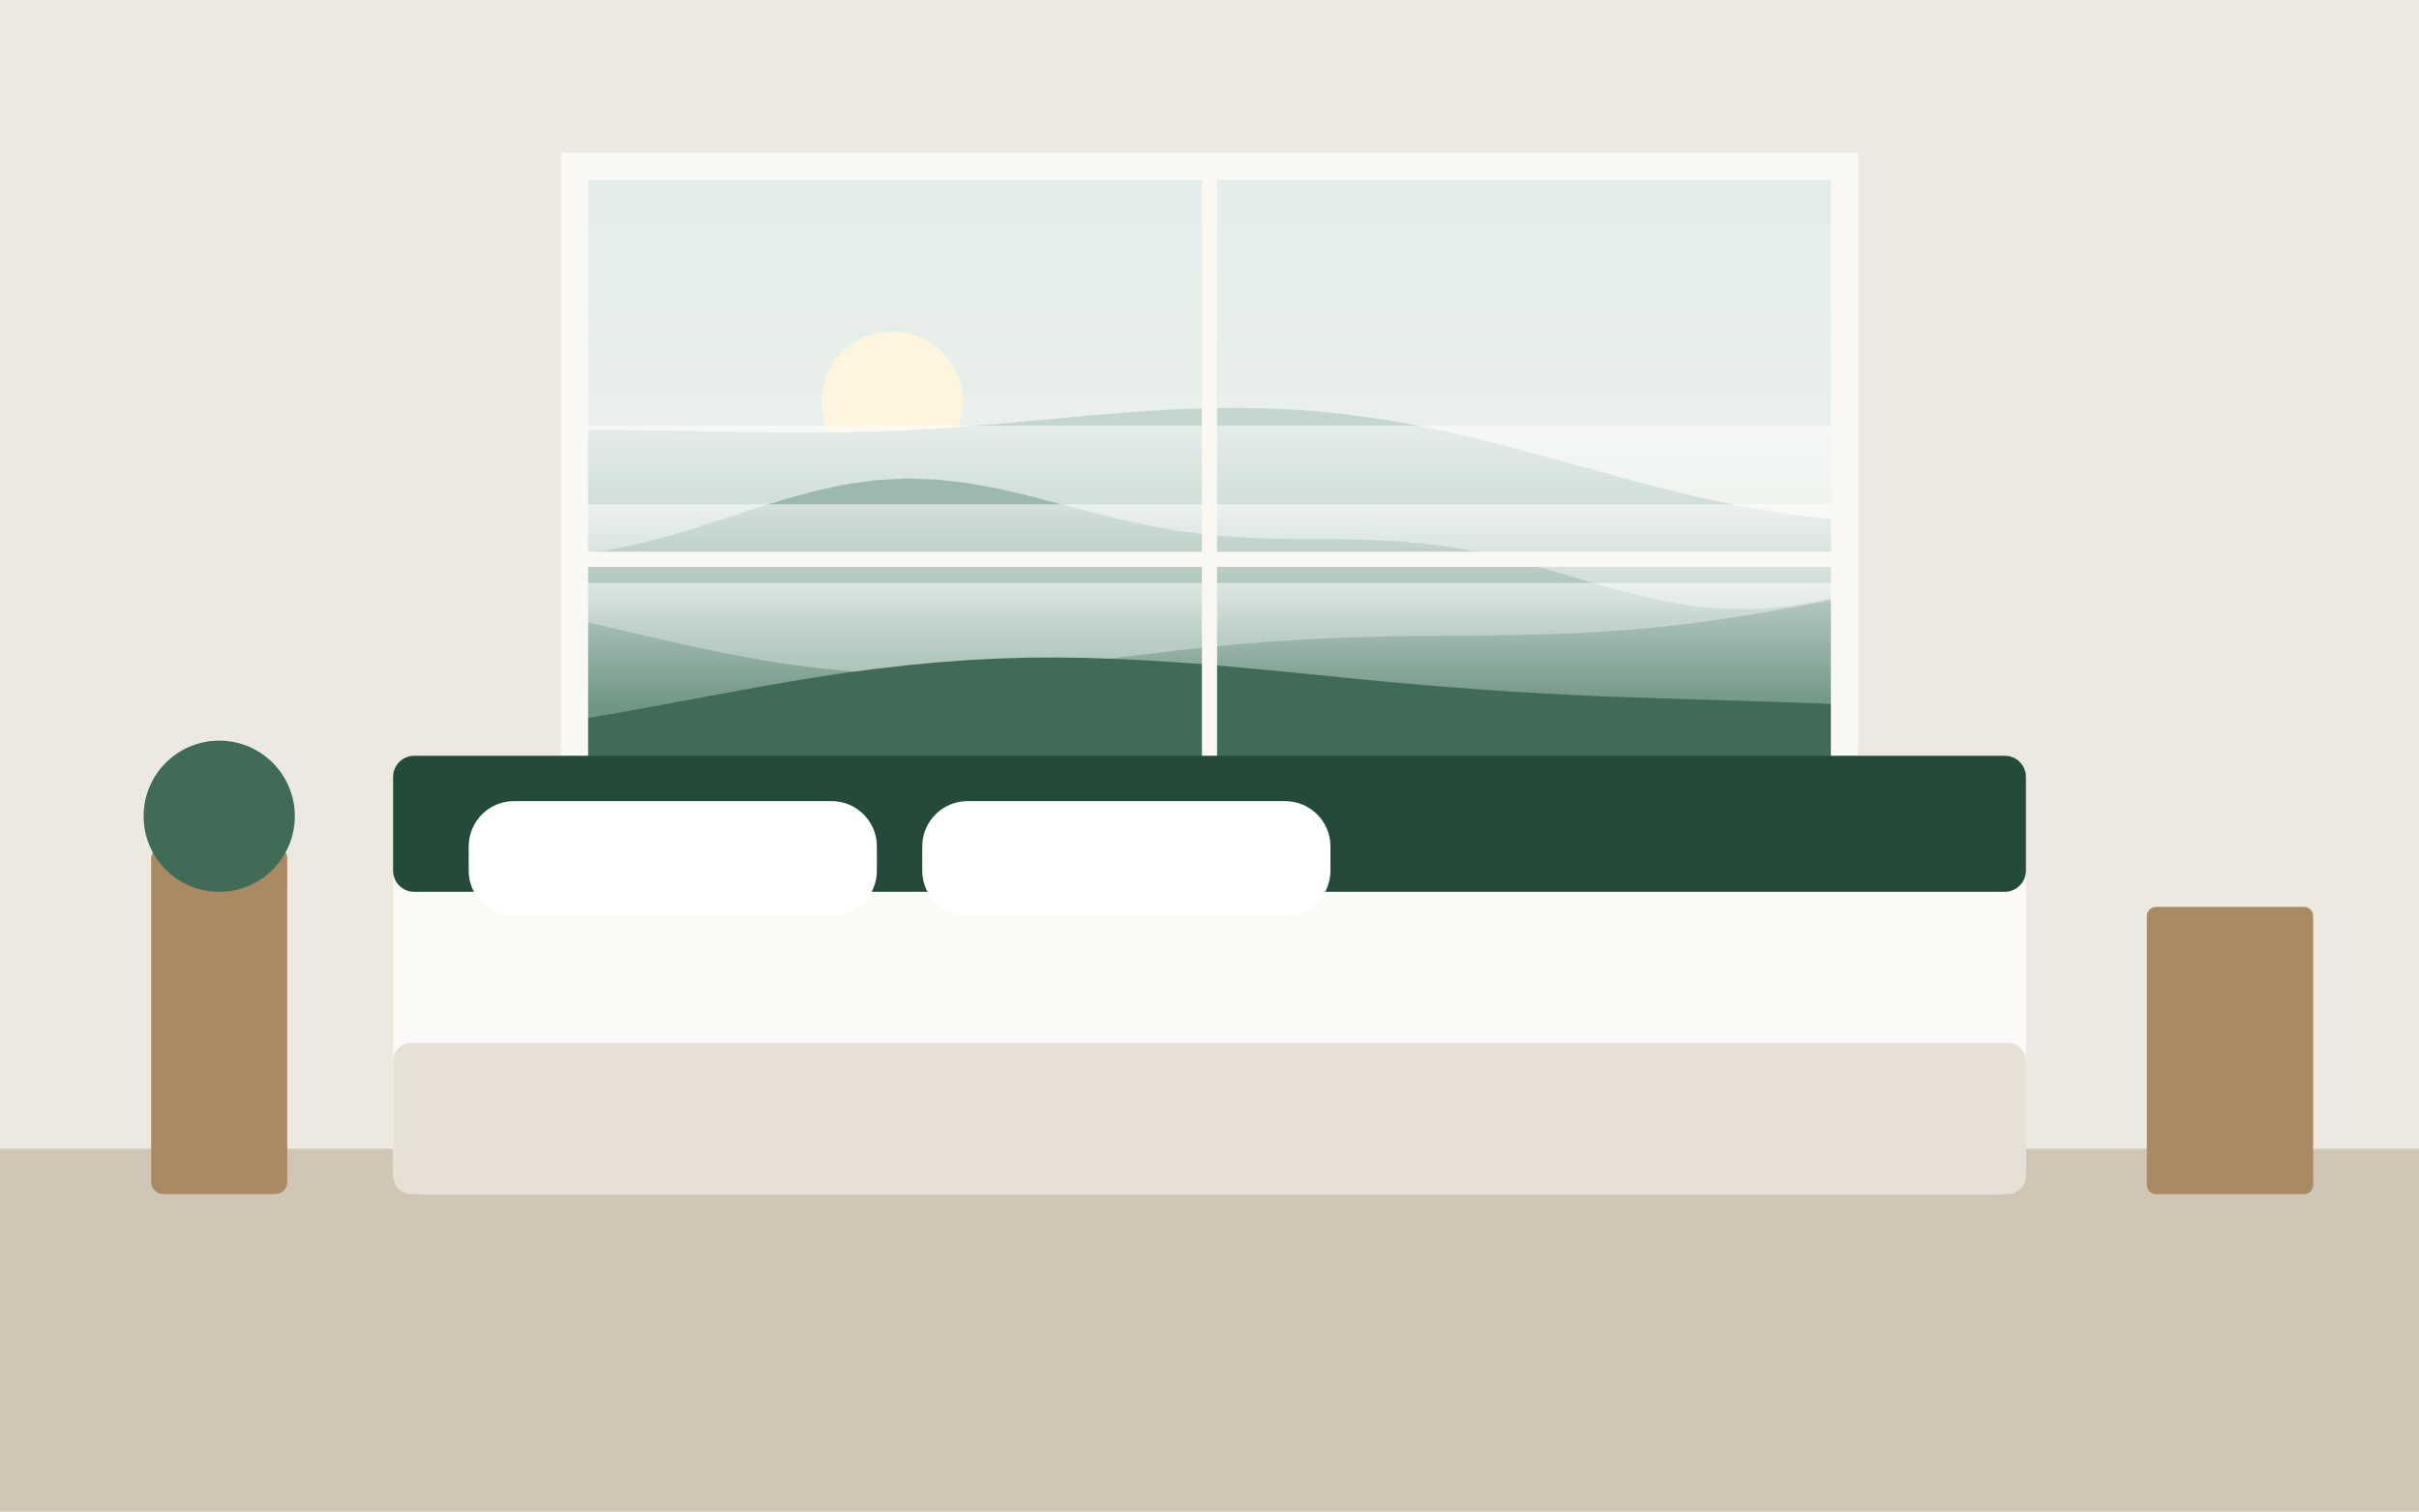
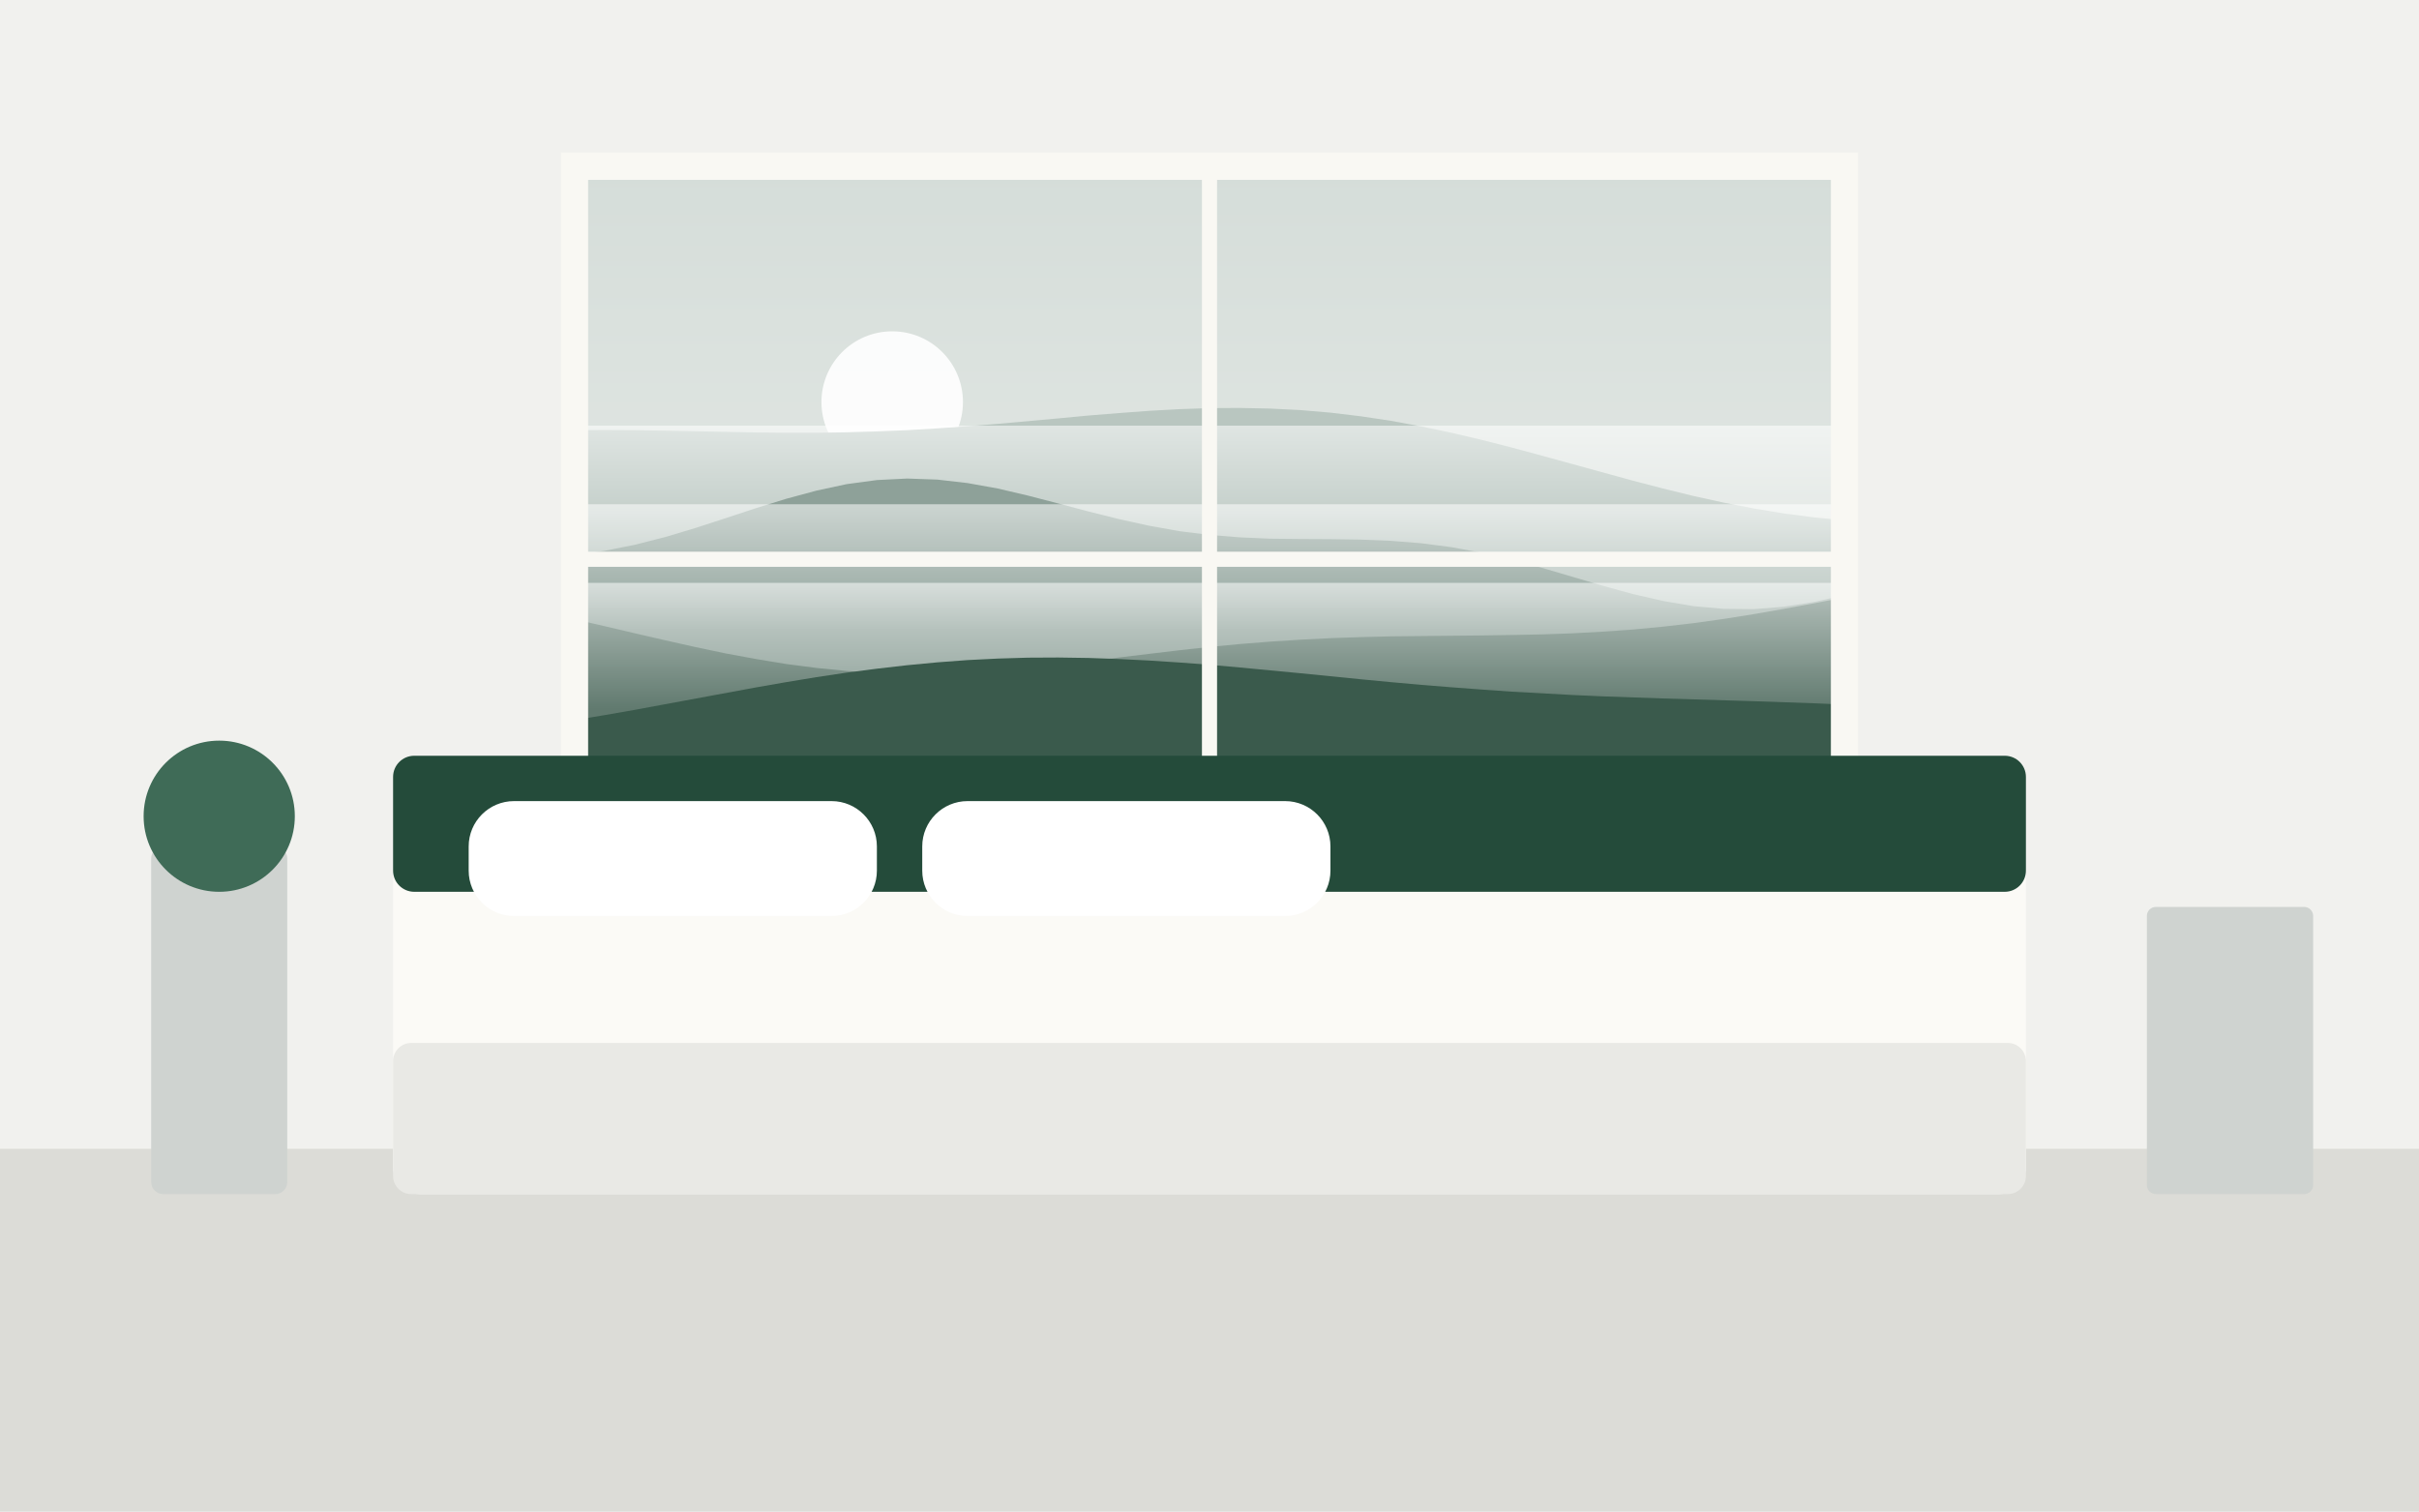
<svg xmlns="http://www.w3.org/2000/svg" viewBox="0 0 1600 1000" width="1600" height="1000" preserveAspectRatio="xMidYMid slice" role="img">
  <defs>
    <linearGradient id="s40" x1="0" y1="0" x2="0" y2="1">
-       <stop offset="0" stop-color="#e3edea" />
-       <stop offset="1" stop-color="#f6f4ea" />
+       <stop offset="0" stop-color="#d5ddd9" />
+       <stop offset="1" stop-color="#eef1ee" />
    </linearGradient>
    <linearGradient id="m40" x1="0" y1="0" x2="0" y2="1">
      <stop offset="0" stop-color="#fff" stop-opacity=".55" />
      <stop offset="1" stop-color="#fff" stop-opacity="0" />
    </linearGradient>
  </defs>
-   <rect width="1600" height="1000" fill="#ece9e0" />
-   <rect y="760" width="1600" height="240" fill="#cfc6b6" />
+   <rect width="1600" height="1000" fill="#f1f1ee" />
+   <rect y="760" width="1600" height="240" fill="#dcdcd7" />
  <clipPath id="w40">
    <rect x="380" y="110" width="840" height="520" />
  </clipPath>
  <g clip-path="url(#w40)">
    <rect x="380" y="110" width="840" height="520" fill="url(#s40)" />
-     <circle cx="590.131" cy="266" r="46.8" fill="#fff6dc" opacity=".9" />
-     <path d="M380 630 L380 307.6 L380 284.6 L400 284.5 L420 284.6 L440 284.9 L460 285.3 L480 285.7 L500 286.1 L520 286.3 L540 286.3 L560 286.0 L580 285.4 L600 284.6 L620 283.4 L640 282.0 L660 280.4 L680 278.6 L700 276.8 L720 274.9 L740 273.3 L760 271.8 L780 270.7 L800 270.0 L820 269.9 L840 270.3 L860 271.3 L880 273.0 L900 275.4 L920 278.4 L940 282.1 L960 286.3 L980 291.0 L1000 296.1 L1020 301.5 L1040 307.0 L1060 312.5 L1080 318.0 L1100 323.2 L1120 328.1 L1140 332.5 L1160 336.4 L1180 339.7 L1200 342.3 L1220 344.3 L1220 630Z" fill="#c5d6cf" />
+     <circle cx="590.131" cy="266" r="46.8" fill="#ffffff" opacity=".9" />
+     <path d="M380 630 L380 307.6 L380 284.6 L400 284.5 L420 284.6 L440 284.9 L460 285.3 L480 285.7 L500 286.1 L520 286.3 L540 286.3 L560 286.0 L580 285.4 L600 284.6 L620 283.4 L640 282.0 L660 280.4 L680 278.6 L700 276.8 L720 274.9 L740 273.3 L760 271.8 L780 270.7 L800 270.0 L820 269.9 L840 270.3 L860 271.3 L880 273.0 L900 275.4 L920 278.4 L940 282.1 L960 286.3 L980 291.0 L1000 296.1 L1020 301.5 L1040 307.0 L1060 312.5 L1080 318.0 L1100 323.2 L1120 328.1 L1140 332.5 L1160 336.4 L1180 339.7 L1200 342.3 L1220 344.3 L1220 630Z" fill="#b9c6c0" />
    <rect x="380" y="281.6" width="840" height="83.2" fill="url(#m40)" />
-     <path d="M380 630 L380 359.6 L380 367.3 L400 364.4 L420 360.4 L440 355.3 L460 349.3 L480 342.8 L500 336.2 L520 330.0 L540 324.6 L560 320.3 L580 317.6 L600 316.6 L620 317.3 L640 319.6 L660 323.2 L680 327.9 L700 333.1 L720 338.4 L740 343.4 L760 347.8 L780 351.4 L800 353.9 L820 355.5 L840 356.4 L860 356.6 L880 356.7 L900 357.0 L920 357.8 L940 359.4 L960 362.0 L980 365.7 L1000 370.3 L1020 375.7 L1040 381.6 L1060 387.5 L1080 393.0 L1100 397.6 L1120 401.0 L1140 402.8 L1160 403.0 L1180 401.4 L1200 398.2 L1220 393.7 L1220 630Z" fill="#9db9ae" />
+     <path d="M380 630 L380 359.6 L380 367.3 L400 364.4 L420 360.4 L440 355.3 L460 349.3 L480 342.8 L500 336.2 L520 330.0 L540 324.6 L560 320.3 L580 317.6 L600 316.6 L620 317.3 L640 319.6 L660 323.2 L680 327.9 L700 333.1 L720 338.4 L740 343.4 L760 347.8 L780 351.4 L800 353.9 L820 355.5 L840 356.4 L860 356.6 L880 356.7 L900 357.0 L920 357.8 L940 359.4 L960 362.0 L980 365.7 L1000 370.3 L1020 375.7 L1040 381.6 L1060 387.5 L1080 393.0 L1100 397.6 L1120 401.0 L1140 402.8 L1160 403.0 L1180 401.4 L1200 398.2 L1220 393.7 L1220 630Z" fill="#8ea199" />
    <rect x="380" y="333.6" width="840" height="83.2" fill="url(#m40)" />
-     <path d="M380 630 L380 411.6 L380 409.7 L400 414.3 L420 419.0 L440 423.6 L460 428.1 L480 432.3 L500 436.0 L520 439.3 L540 441.9 L560 443.9 L580 445.1 L600 445.7 L620 445.6 L640 444.9 L660 443.6 L680 441.9 L700 439.8 L720 437.5 L740 435.0 L760 432.6 L780 430.2 L800 428.0 L820 426.1 L840 424.5 L860 423.2 L880 422.2 L900 421.5 L920 421.0 L940 420.8 L960 420.6 L980 420.4 L1000 420.1 L1020 419.7 L1040 419.0 L1060 417.9 L1080 416.5 L1100 414.6 L1120 412.3 L1140 409.5 L1160 406.3 L1180 402.8 L1200 399.1 L1220 395.2 L1220 630Z" fill="#6f9585" />
+     <path d="M380 630 L380 411.6 L380 409.7 L400 414.3 L420 419.0 L440 423.6 L460 428.1 L480 432.3 L500 436.0 L520 439.3 L540 441.9 L560 443.9 L580 445.1 L600 445.7 L620 445.6 L640 444.9 L660 443.6 L680 441.9 L700 439.8 L720 437.5 L740 435.0 L760 432.6 L780 430.2 L800 428.0 L820 426.1 L840 424.5 L860 423.2 L880 422.2 L900 421.5 L920 421.0 L940 420.8 L960 420.6 L980 420.4 L1000 420.1 L1020 419.7 L1040 419.0 L1060 417.9 L1080 416.5 L1100 414.6 L1120 412.3 L1140 409.5 L1160 406.3 L1180 402.8 L1200 399.1 L1220 395.2 L1220 630Z" fill="#617a6f" />
    <rect x="380" y="385.6" width="840" height="83.2" fill="url(#m40)" />
-     <path d="M380 630 L380 463.6 L380 476.4 L400 473.1 L420 469.6 L440 465.9 L460 462.2 L480 458.5 L500 454.8 L520 451.3 L540 448.0 L560 445.0 L580 442.4 L600 440.1 L620 438.2 L640 436.7 L660 435.7 L680 435.1 L700 435.0 L720 435.3 L740 436.0 L760 437.0 L780 438.3 L800 439.8 L820 441.6 L840 443.5 L860 445.4 L880 447.4 L900 449.4 L920 451.3 L940 453.1 L960 454.7 L980 456.2 L1000 457.6 L1020 458.7 L1040 459.8 L1060 460.7 L1080 461.4 L1100 462.1 L1120 462.7 L1140 463.3 L1160 463.9 L1180 464.6 L1200 465.3 L1220 466.2 L1220 630Z" fill="#3f6b57" />
-     <path d="M380 630 L380 515.6 L380 509.4 L400 509.7 L420 509.8 L440 509.8 L460 509.9 L480 509.9 L500 510.1 L520 510.4 L540 511.0 L560 511.9 L580 513.0 L600 514.5 L620 516.3 L640 518.4 L660 520.7 L680 523.2 L700 525.9 L720 528.6 L740 531.2 L760 533.8 L780 536.1 L800 538.2 L820 539.8 L840 541.1 L860 541.9 L880 542.2 L900 542.0 L920 541.3 L940 540.2 L960 538.6 L980 536.8 L1000 534.6 L1020 532.3 L1040 529.9 L1060 527.5 L1080 525.2 L1100 523.0 L1120 521.0 L1140 519.2 L1160 517.7 L1180 516.6 L1200 515.7 L1220 515.0 L1220 630Z" fill="#244b3a" />
+     <path d="M380 630 L380 463.6 L380 476.4 L400 473.1 L420 469.6 L440 465.9 L460 462.2 L480 458.5 L500 454.8 L520 451.3 L540 448.0 L560 445.0 L580 442.4 L600 440.1 L620 438.2 L640 436.7 L660 435.7 L680 435.1 L700 435.0 L720 435.3 L740 436.0 L760 437.0 L780 438.3 L800 439.8 L820 441.6 L840 443.5 L860 445.4 L880 447.4 L900 449.4 L920 451.3 L940 453.1 L960 454.7 L980 456.2 L1000 457.6 L1020 458.7 L1040 459.8 L1060 460.7 L1080 461.4 L1100 462.1 L1120 462.7 L1140 463.3 L1160 463.9 L1180 464.6 L1200 465.3 L1220 466.2 L1220 630Z" fill="#3a5a4c" />
+     <path d="M380 630 L380 515.6 L380 509.4 L400 509.7 L420 509.8 L440 509.8 L460 509.9 L480 509.9 L500 510.1 L520 510.4 L540 511.0 L560 511.9 L580 513.0 L600 514.5 L620 516.3 L640 518.4 L660 520.7 L680 523.2 L700 525.9 L720 528.6 L740 531.2 L760 533.8 L780 536.1 L800 538.2 L820 539.8 L840 541.1 L860 541.9 L880 542.2 L900 542.0 L920 541.3 L940 540.2 L960 538.6 L980 536.8 L1000 534.6 L1020 532.3 L1040 529.9 L1060 527.5 L1080 525.2 L1100 523.0 L1120 521.0 L1140 519.2 L1160 517.7 L1180 516.6 L1200 515.7 L1220 515.0 L1220 630Z" fill="#1f3f33" />
  </g>
  <rect x="380" y="110" width="840" height="520" fill="none" stroke="#f9f8f3" stroke-width="18" />
  <path d="M800 110V630M380 370H1220" stroke="#f9f8f3" stroke-width="10" />
  <rect x="260" y="560" width="1080" height="230" rx="18" fill="#fbfaf6" />
  <rect x="260" y="500" width="1080" height="90" rx="14" fill="#244b3a" />
  <rect x="310" y="530" width="270" height="76" rx="30" fill="#fff" />
  <rect x="610" y="530" width="270" height="76" rx="30" fill="#fff" />
-   <rect x="260" y="690" width="1080" height="100" rx="12" fill="#e6e1d4" />
-   <rect x="100" y="560" width="90" height="230" rx="8" fill="#a98a63" />
+   <rect x="260" y="690" width="1080" height="100" rx="12" fill="#e9e9e5" />
+   <rect x="100" y="560" width="90" height="230" rx="8" fill="#cfd3d0" />
  <circle cx="145" cy="540" r="50.004" fill="#3f6b57" />
-   <rect x="1420" y="600" width="110" height="190" rx="6" fill="#a98a63" />
+   <rect x="1420" y="600" width="110" height="190" rx="6" fill="#cfd3d0" />
</svg>
